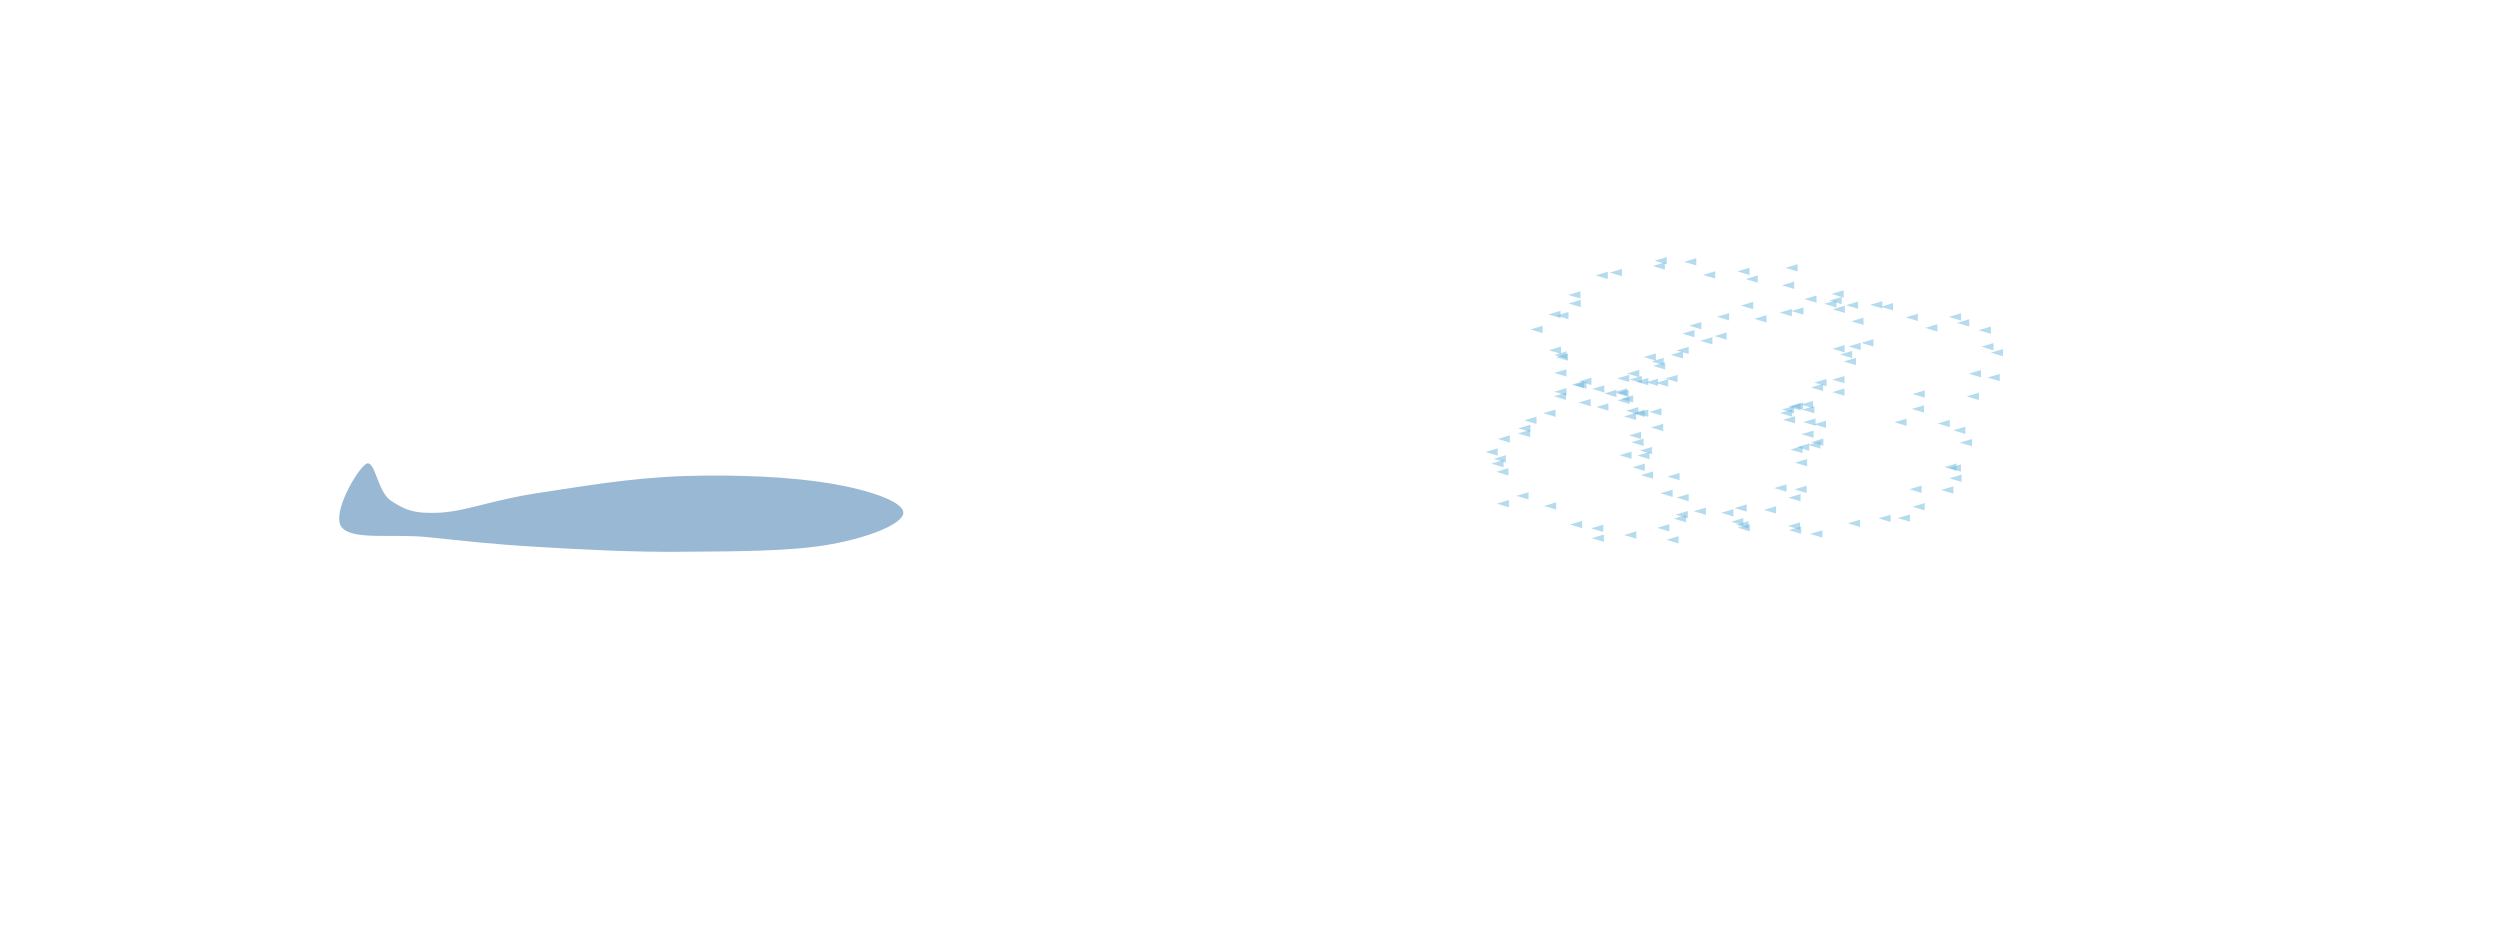
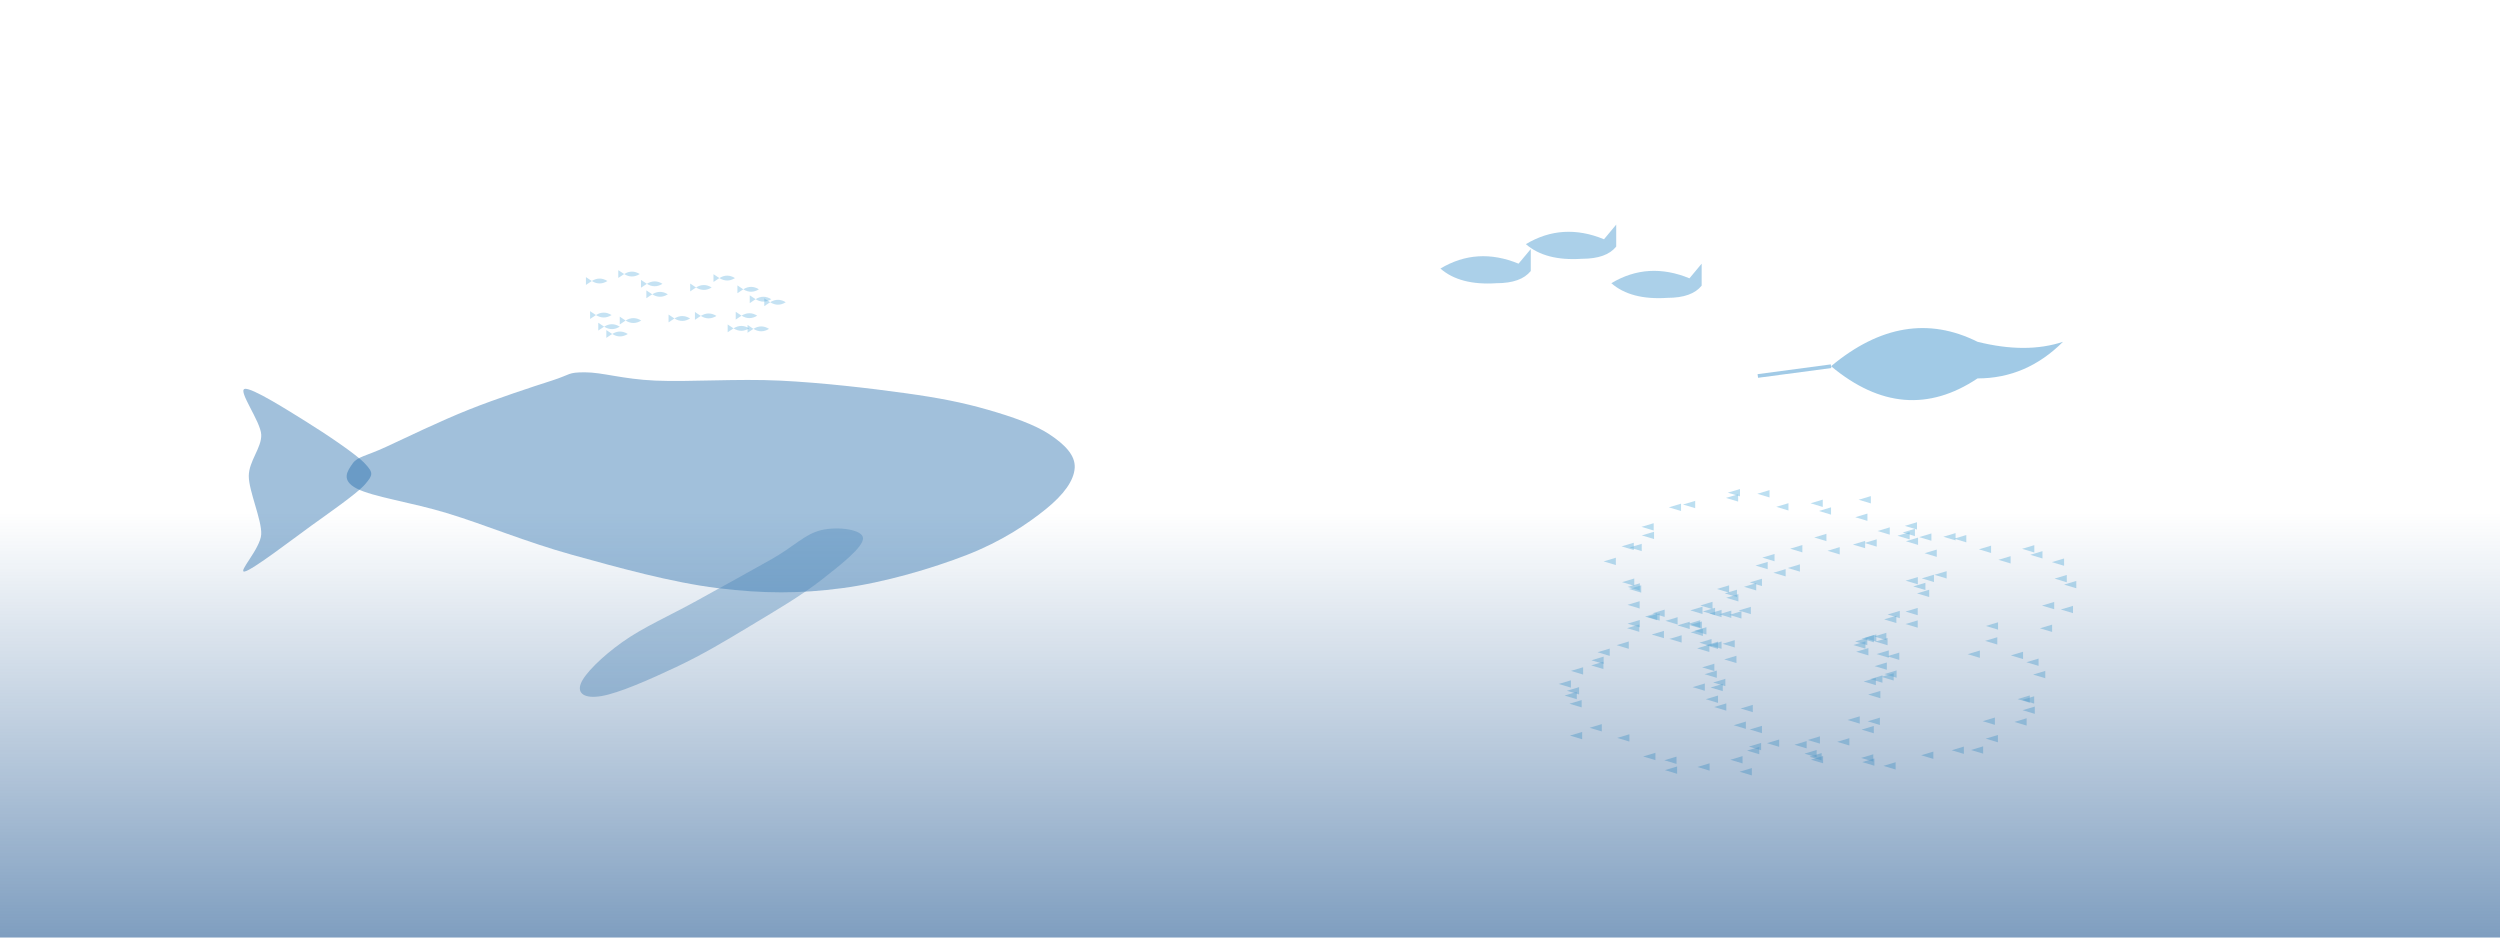
<svg xmlns="http://www.w3.org/2000/svg" class="ponor layer" viewBox="0 0 2048 768" preserveAspectRatio="xMidYMax slice" data-layer="far" role="img" aria-label="Širé moře — daleko">
-   <defs />
-   <path d="M1566.8 322.8l10 -3l0 6z" fill="#6bb7e0" opacity=".5" />
-   <path d="M1551.9 345.9l10 -3l0 6z" fill="#6bb7e0" opacity=".5" />
-   <path d="M1566.2 335l10 -3l0 6z" fill="#6bb7e0" opacity=".5" />
-   <path d="M1587.3 346.9l10 -3l0 6z" fill="#6bb7e0" opacity=".5" />
-   <path d="M1600 352.5l10 -3l0 6z" fill="#6bb7e0" opacity=".5" />
-   <path d="M1605.5 362.6l10 -3l0 6z" fill="#6bb7e0" opacity=".5" />
-   <path d="M1596.4 383.4l10 -3l0 6z" fill="#6bb7e0" opacity=".5" />
-   <path d="M1596.9 391.8l10 -3l0 6z" fill="#6bb7e0" opacity=".5" />
-   <path d="M1592.8 382.7l10 -3l0 6z" fill="#6bb7e0" opacity=".5" />
-   <path d="M1590.2 401.4l10 -3l0 6z" fill="#6bb7e0" opacity=".5" />
-   <path d="M1564.2 400.8l10 -3l0 6z" fill="#6bb7e0" opacity=".5" />
-   <path d="M1566.7 415.1l10 -3l0 6z" fill="#6bb7e0" opacity=".5" />
-   <path d="M1554.6 424.4l10 -3l0 6z" fill="#6bb7e0" opacity=".5" />
-   <path d="M1538.8 424.6l10 -3l0 6z" fill="#6bb7e0" opacity=".5" />
-   <path d="M1513.8 428.7l10 -3l0 6z" fill="#6bb7e0" opacity=".5" />
-   <path d="M1482.9 437.4l10 -3l0 6z" fill="#6bb7e0" opacity=".5" />
-   <path d="M1465.5 434.3l10 -3l0 6z" fill="#6bb7e0" opacity=".5" />
-   <path d="M1464.6 430.9l10 -3l0 6z" fill="#6bb7e0" opacity=".5" />
-   <path d="M1423.5 432.3l10 -3l0 6z" fill="#6bb7e0" opacity=".5" />
-   <path d="M1420.9 416.2l10 -3l0 6z" fill="#6bb7e0" opacity=".5" />
-   <path d="M1387.5 418.8l10 -3l0 6z" fill="#6bb7e0" opacity=".5" />
-   <path d="M1372.7 421.6l10 -3l0 6z" fill="#6bb7e0" opacity=".5" />
-   <path d="M1373.4 407.6l10 -3l0 6z" fill="#6bb7e0" opacity=".5" />
-   <path d="M1360.2 404.1l10 -3l0 6z" fill="#6bb7e0" opacity=".5" />
-   <path d="M1365.9 390.4l10 -3l0 6z" fill="#6bb7e0" opacity=".5" />
-   <path d="M1344.2 389.2l10 -3l0 6z" fill="#6bb7e0" opacity=".5" />
-   <path d="M1337.4 382.8l10 -3l0 6z" fill="#6bb7e0" opacity=".5" />
-   <path d="M1341.3 373.2l10 -3l0 6z" fill="#6bb7e0" opacity=".5" />
-   <path d="M1343.4 369.1l10 -3l0 6z" fill="#6bb7e0" opacity=".5" />
-   <path d="M1326.6 372.9l10 -3l0 6z" fill="#6bb7e0" opacity=".5" />
-   <path d="M1334.4 356.7l10 -3l0 6z" fill="#6bb7e0" opacity=".5" />
-   <path d="M1336.4 362.3l10 -3l0 6z" fill="#6bb7e0" opacity=".5" />
-   <path d="M1352.5 350.2l10 -3l0 6z" fill="#6bb7e0" opacity=".5" />
-   <path d="M1337.4 338.6l10 -3l0 6z" fill="#6bb7e0" opacity=".5" />
-   <path d="M1351.1 337.4l10 -3l0 6z" fill="#6bb7e0" opacity=".5" />
-   <path d="M1340.3 338.5l10 -3l0 6z" fill="#6bb7e0" opacity=".5" />
-   <path d="M1332.1 336.5l10 -3l0 6z" fill="#6bb7e0" opacity=".5" />
-   <path d="M1325 328l10 -3l0 6z" fill="#6bb7e0" opacity=".5" />
-   <path d="M1330.3 341.1l10 -3l0 6z" fill="#6bb7e0" opacity=".5" />
-   <path d="M1327.9 326.8l10 -3l0 6z" fill="#6bb7e0" opacity=".5" />
-   <path d="M1322.8 321.1l10 -3l0 6z" fill="#6bb7e0" opacity=".5" />
-   <path d="M1307.6 333.4l10 -3l0 6z" fill="#6bb7e0" opacity=".5" />
-   <path d="M1314.2 322.3l10 -3l0 6z" fill="#6bb7e0" opacity=".5" />
-   <path d="M1304.3 318.6l10 -3l0 6z" fill="#6bb7e0" opacity=".5" />
-   <path d="M1287.6 315.1l10 -3l0 6z" fill="#6bb7e0" opacity=".5" />
-   <path d="M1293.7 312.4l10 -3l0 6z" fill="#6bb7e0" opacity=".5" />
-   <path d="M1273.2 305.5l10 -3l0 6z" fill="#6bb7e0" opacity=".5" />
-   <path d="M1273.4 290.8l10 -3l0 6z" fill="#6bb7e0" opacity=".5" />
-   <path d="M1274.5 292.5l10 -3l0 6z" fill="#6bb7e0" opacity=".5" />
-   <path d="M1268.8 286.9l10 -3l0 6z" fill="#6bb7e0" opacity=".5" />
-   <path d="M1253.7 269.9l10 -3l0 6z" fill="#6bb7e0" opacity=".5" />
-   <path d="M1274.9 258.5l10 -3l0 6z" fill="#6bb7e0" opacity=".5" />
-   <path d="M1268.4 257.6l10 -3l0 6z" fill="#6bb7e0" opacity=".5" />
-   <path d="M1284.7 241.6l10 -3l0 6z" fill="#6bb7e0" opacity=".5" />
-   <path d="M1285 248.6l10 -3l0 6z" fill="#6bb7e0" opacity=".5" />
-   <path d="M1307.1 225.6l10 -3l0 6z" fill="#6bb7e0" opacity=".5" />
-   <path d="M1318.7 223.3l10 -3l0 6z" fill="#6bb7e0" opacity=".5" />
-   <path d="M1353.9 217.9l10 -3l0 6z" fill="#6bb7e0" opacity=".5" />
-   <path d="M1355.4 213.6l10 -3l0 6z" fill="#6bb7e0" opacity=".5" />
-   <path d="M1379.6 214.5l10 -3l0 6z" fill="#6bb7e0" opacity=".5" />
-   <path d="M1395.1 225.2l10 -3l0 6z" fill="#6bb7e0" opacity=".5" />
-   <path d="M1430 228.6l10 -3l0 6z" fill="#6bb7e0" opacity=".5" />
-   <path d="M1423.2 222.3l10 -3l0 6z" fill="#6bb7e0" opacity=".5" />
-   <path d="M1462.6 219.4l10 -3l0 6z" fill="#6bb7e0" opacity=".5" />
-   <path d="M1459.8 233.7l10 -3l0 6z" fill="#6bb7e0" opacity=".5" />
-   <path d="M1478.1 245l10 -3l0 6z" fill="#6bb7e0" opacity=".5" />
-   <path d="M1498.7 246.2l10 -3l0 6z" fill="#6bb7e0" opacity=".5" />
-   <path d="M1494.4 248.9l10 -3l0 6z" fill="#6bb7e0" opacity=".5" />
-   <path d="M1501.3 253.4l10 -3l0 6z" fill="#6bb7e0" opacity=".5" />
-   <path d="M1516.6 263.2l10 -3l0 6z" fill="#6bb7e0" opacity=".5" />
-   <path d="M1524.7 280.9l10 -3l0 6z" fill="#6bb7e0" opacity=".5" />
-   <path d="M1501.1 285.7l10 -3l0 6z" fill="#6bb7e0" opacity=".5" />
-   <path d="M1514.3 283.8l10 -3l0 6z" fill="#6bb7e0" opacity=".5" />
-   <path d="M1507.3 290.4l10 -3l0 6z" fill="#6bb7e0" opacity=".5" />
-   <path d="M1510.4 296.1l10 -3l0 6z" fill="#6bb7e0" opacity=".5" />
-   <path d="M1501 321.2l10 -3l0 6z" fill="#6bb7e0" opacity=".5" />
-   <path d="M1501 311l10 -3l0 6z" fill="#6bb7e0" opacity=".5" />
-   <path d="M1486.3 313.4l10 -3l0 6z" fill="#6bb7e0" opacity=".5" />
-   <path d="M1475.3 331.4l10 -3l0 6z" fill="#6bb7e0" opacity=".5" />
-   <path d="M1483.5 317.4l10 -3l0 6z" fill="#6bb7e0" opacity=".5" />
-   <path d="M1467.1 332.7l10 -3l0 6z" fill="#6bb7e0" opacity=".5" />
-   <path d="M1458.2 338.4l10 -3l0 6z" fill="#6bb7e0" opacity=".5" />
-   <path d="M1476.3 335.6l10 -3l0 6z" fill="#6bb7e0" opacity=".5" />
-   <path d="M1460.6 343.9l10 -3l0 6z" fill="#6bb7e0" opacity=".5" />
-   <path d="M1465.1 333.2l10 -3l0 6z" fill="#6bb7e0" opacity=".5" />
-   <path d="M1459.7 335.5l10 -3l0 6z" fill="#6bb7e0" opacity=".5" />
-   <path d="M1477.3 345.8l10 -3l0 6z" fill="#6bb7e0" opacity=".5" />
-   <path d="M1475.7 355.7l10 -3l0 6z" fill="#6bb7e0" opacity=".5" />
-   <path d="M1485.9 347.6l10 -3l0 6z" fill="#6bb7e0" opacity=".5" />
-   <path d="M1472.1 366.3l10 -3l0 6z" fill="#6bb7e0" opacity=".5" />
-   <path d="M1483.7 362.2l10 -3l0 6z" fill="#6bb7e0" opacity=".5" />
-   <path d="M1481.3 364.5l10 -3l0 6z" fill="#6bb7e0" opacity=".5" />
-   <path d="M1466.7 368.3l10 -3l0 6z" fill="#6bb7e0" opacity=".5" />
-   <path d="M1470.4 379l10 -3l0 6z" fill="#6bb7e0" opacity=".5" />
-   <path d="M1470 400.9l10 -3l0 6z" fill="#6bb7e0" opacity=".5" />
-   <path d="M1453.5 399.8l10 -3l0 6z" fill="#6bb7e0" opacity=".5" />
-   <path d="M1465 407.7l10 -3l0 6z" fill="#6bb7e0" opacity=".5" />
-   <path d="M1445 417.7l10 -3l0 6z" fill="#6bb7e0" opacity=".5" />
-   <path d="M1418.2 427.4l10 -3l0 6z" fill="#6bb7e0" opacity=".5" />
-   <path d="M1422.3 429.9l10 -3l0 6z" fill="#6bb7e0" opacity=".5" />
-   <path d="M1410 420.1l10 -3l0 6z" fill="#6bb7e0" opacity=".5" />
-   <path d="M1371.2 424.9l10 -3l0 6z" fill="#6bb7e0" opacity=".5" />
-   <path d="M1365.1 442.2l10 -3l0 6z" fill="#6bb7e0" opacity=".5" />
-   <path d="M1357.5 432.4l10 -3l0 6z" fill="#6bb7e0" opacity=".5" />
-   <path d="M1330.5 438.3l10 -3l0 6z" fill="#6bb7e0" opacity=".5" />
-   <path d="M1303.9 440.9l10 -3l0 6z" fill="#6bb7e0" opacity=".5" />
-   <path d="M1303.4 432.8l10 -3l0 6z" fill="#6bb7e0" opacity=".5" />
-   <path d="M1286.1 429.7l10 -3l0 6z" fill="#6bb7e0" opacity=".5" />
-   <path d="M1264.8 414.5l10 -3l0 6z" fill="#6bb7e0" opacity=".5" />
-   <path d="M1242.2 406.2l10 -3l0 6z" fill="#6bb7e0" opacity=".5" />
-   <path d="M1226.1 412.6l10 -3l0 6z" fill="#6bb7e0" opacity=".5" />
-   <path d="M1225.7 386.5l10 -3l0 6z" fill="#6bb7e0" opacity=".5" />
-   <path d="M1221.7 379.8l10 -3l0 6z" fill="#6bb7e0" opacity=".5" />
-   <path d="M1223.6 375.9l10 -3l0 6z" fill="#6bb7e0" opacity=".5" />
-   <path d="M1216.9 370.3l10 -3l0 6z" fill="#6bb7e0" opacity=".5" />
-   <path d="M1226.9 359.6l10 -3l0 6z" fill="#6bb7e0" opacity=".5" />
-   <path d="M1243.7 350.9l10 -3l0 6z" fill="#6bb7e0" opacity=".5" />
-   <path d="M1243.5 355.1l10 -3l0 6z" fill="#6bb7e0" opacity=".5" />
-   <path d="M1264.3 338.5l10 -3l0 6z" fill="#6bb7e0" opacity=".5" />
-   <path d="M1248.7 344.3l10 -3l0 6z" fill="#6bb7e0" opacity=".5" />
-   <path d="M1272.9 324.6l10 -3l0 6z" fill="#6bb7e0" opacity=".5" />
-   <path d="M1273.3 320.9l10 -3l0 6z" fill="#6bb7e0" opacity=".5" />
-   <path d="M1289.6 315.4l10 -3l0 6z" fill="#6bb7e0" opacity=".5" />
-   <path d="M1293.1 329.8l10 -3l0 6z" fill="#6bb7e0" opacity=".5" />
-   <path d="M1324.7 310l10 -3l0 6z" fill="#6bb7e0" opacity=".5" />
-   <path d="M1324.2 322.1l10 -3l0 6z" fill="#6bb7e0" opacity=".5" />
-   <path d="M1332.9 306l10 -3l0 6z" fill="#6bb7e0" opacity=".5" />
-   <path d="M1335 310.9l10 -3l0 6z" fill="#6bb7e0" opacity=".5" />
-   <path d="M1356.6 313.7l10 -3l0 6z" fill="#6bb7e0" opacity=".5" />
-   <path d="M1348.3 313.2l10 -3l0 6z" fill="#6bb7e0" opacity=".5" />
-   <path d="M1340.3 312.6l10 -3l0 6z" fill="#6bb7e0" opacity=".5" />
-   <path d="M1364.3 310.1l10 -3l0 6z" fill="#6bb7e0" opacity=".5" />
-   <path d="M1354.1 299.7l10 -3l0 6z" fill="#6bb7e0" opacity=".5" />
-   <path d="M1346.5 292.5l10 -3l0 6z" fill="#6bb7e0" opacity=".5" />
-   <path d="M1352.9 296.1l10 -3l0 6z" fill="#6bb7e0" opacity=".5" />
-   <path d="M1373.4 287.1l10 -3l0 6z" fill="#6bb7e0" opacity=".5" />
-   <path d="M1368.7 290.7l10 -3l0 6z" fill="#6bb7e0" opacity=".5" />
-   <path d="M1378.1 273.3l10 -3l0 6z" fill="#6bb7e0" opacity=".5" />
-   <path d="M1392.8 279.2l10 -3l0 6z" fill="#6bb7e0" opacity=".5" />
-   <path d="M1383.7 266.8l10 -3l0 6z" fill="#6bb7e0" opacity=".5" />
-   <path d="M1404.5 275.3l10 -3l0 6z" fill="#6bb7e0" opacity=".5" />
-   <path d="M1406.5 259.5l10 -3l0 6z" fill="#6bb7e0" opacity=".5" />
-   <path d="M1426.2 250.3l10 -3l0 6z" fill="#6bb7e0" opacity=".5" />
-   <path d="M1437.1 261.2l10 -3l0 6z" fill="#6bb7e0" opacity=".5" />
-   <path d="M1457.9 256.1l10 -3l0 6z" fill="#6bb7e0" opacity=".5" />
-   <path d="M1467.4 254.8l10 -3l0 6z" fill="#6bb7e0" opacity=".5" />
-   <path d="M1500.4 240.8l10 -3l0 6z" fill="#6bb7e0" opacity=".5" />
-   <path d="M1512.2 250l10 -3l0 6z" fill="#6bb7e0" opacity=".5" />
-   <path d="M1532 249.7l10 -3l0 6z" fill="#6bb7e0" opacity=".5" />
-   <path d="M1540.8 251.3l10 -3l0 6z" fill="#6bb7e0" opacity=".5" />
-   <path d="M1561.1 260l10 -3l0 6z" fill="#6bb7e0" opacity=".5" />
-   <path d="M1577.1 268.6l10 -3l0 6z" fill="#6bb7e0" opacity=".5" />
-   <path d="M1596.5 259.6l10 -3l0 6z" fill="#6bb7e0" opacity=".5" />
-   <path d="M1603.2 264.5l10 -3l0 6z" fill="#6bb7e0" opacity=".5" />
-   <path d="M1620.9 270.5l10 -3l0 6z" fill="#6bb7e0" opacity=".5" />
-   <path d="M1623.1 284l10 -3l0 6z" fill="#6bb7e0" opacity=".5" />
-   <path d="M1630.9 288.9l10 -3l0 6z" fill="#6bb7e0" opacity=".5" />
-   <path d="M1628.2 309.3l10 -3l0 6z" fill="#6bb7e0" opacity=".5" />
-   <path d="M1612.8 306.1l10 -3l0 6z" fill="#6bb7e0" opacity=".5" />
-   <path d="M1611.1 324.7l10 -3l0 6z" fill="#6bb7e0" opacity=".5" />
-   <path d="M300 420C300 411 327.6 401.4 360 396C392.4 390.6 436.8 388.6 480 390C523.2 391.4 564 398.6 600 404C636 409.4 658.4 418.9 680 420C701.6 421.1 709.2 417.2 720 410C730.8 402.8 732.8 376 740 380C747.2 384 769 421.2 760 432C751 442.8 718.8 437.1 690 440C661.2 442.9 637.8 445.8 600 448C562.2 450.2 523.2 452.4 480 452C436.8 451.6 392.4 451.8 360 446C327.6 440.2 300 429 300 420Z" fill="#1b61a0" opacity=".45" transform="translate(0 0) scale(-1 1) translate(-1040 0)" />
+   <defs>
+     <radialGradient id="sirefar-lp1" cx="50%" cy="50%" r="50%">
+       <stop offset="0" stop-color="#ffffff" stop-opacity="0.3" />
+       <stop offset="1" stop-color="#ffffff" stop-opacity="0" />
+     </radialGradient>
+     <radialGradient id="sirefar-lp2" cx="50%" cy="50%" r="50%">
+       <stop offset="0" stop-color="#ffffff" stop-opacity="0.18" />
+       <stop offset="1" stop-color="#ffffff" stop-opacity="0" />
+     </radialGradient>
+     <radialGradient id="sirefar-lp3" cx="50%" cy="50%" r="50%">
+       <stop offset="0" stop-color="#ffffff" stop-opacity="0.18" />
+       <stop offset="1" stop-color="#ffffff" stop-opacity="0" />
+     </radialGradient>
+     <radialGradient id="sirefar-lp4" cx="50%" cy="50%" r="50%">
+       <stop offset="0" stop-color="#ffffff" stop-opacity="0.1" />
+       <stop offset="1" stop-color="#ffffff" stop-opacity="0" />
+     </radialGradient>
+     <radialGradient id="sirefar-lp5" cx="50%" cy="50%" r="50%">
+       <stop offset="0" stop-color="#ffffff" stop-opacity="0.1" />
+       <stop offset="1" stop-color="#ffffff" stop-opacity="0" />
+     </radialGradient>
+     <linearGradient id="sirefar-dp6" gradientUnits="userSpaceOnUse" x1="0" y1="420" x2="0" y2="768">
+       <stop offset="0" stop-color="#164f8c" stop-opacity="0" />
+       <stop offset="1" stop-color="#164f8c" stop-opacity="0.55" />
+     </linearGradient>
+   </defs>
+   <ellipse cx="1024" cy="0" rx="1000" ry="300" fill="url(#sirefar-lp1)" />
+   <ellipse cx="300" cy="40" rx="420" ry="160" fill="url(#sirefar-lp2)" />
+   <ellipse cx="2348" cy="40" rx="420" ry="160" fill="url(#sirefar-lp2)" />
+   <ellipse cx="1760" cy="60" rx="420" ry="160" fill="url(#sirefar-lp3)" />
+   <ellipse cx="-288" cy="60" rx="420" ry="160" fill="url(#sirefar-lp3)" />
+   <ellipse cx="420" cy="300" rx="300" ry="120" fill="url(#sirefar-lp4)" />
+   <ellipse cx="1640" cy="330" rx="320" ry="120" fill="url(#sirefar-lp5)" />
+   <path d="M880.4 383.2C881 372.8 872.1 364.1 860 356C847.9 347.9 829.2 341.4 809 335.6C788.8 329.8 769.9 326 741 322C712.1 318 673.7 313.5 639 311.8C604.3 310.1 564.2 313 537 311.8C509.8 310.6 493.6 305 479.2 305C464.8 305 468.2 306.6 452 311.8C435.8 317 407.1 326.4 384 335.6C360.9 344.8 332.2 358.7 316 366.2C299.8 373.7 292.8 374 288.8 379.8C284.8 385.6 278.9 393.3 292.2 400.2C305.5 407.1 336.9 411.4 367 420.6C397.1 429.8 431.4 444.2 469 454.6C506.6 465 550.4 477.2 588 481.8C625.6 486.4 655.3 486.4 690 481.8C724.7 477.2 763.7 465.6 792 454.6C820.3 443.6 841.6 429.3 856.6 417.2C871.6 405.1 879.8 393.6 880.4 383.2Z" fill="#1e68a9" opacity=".42" />
+   <path d="M299 379.8C291.9 372.1 266.2 355 251.4 345.8C236.6 336.6 206 317.1 200.4 318.6C194.8 320.1 213.5 345.3 214 356C214.5 366.7 203.8 377.8 203.8 390C203.8 402.2 214.5 425.9 214 437.6C213.5 449.3 194.3 469.2 200.4 468.2C206.5 467.2 240 441.5 254.8 430.8C269.6 420.1 292.4 404.4 299 396.8C305.6 389.1 306.1 387.4 299 379.8Z" fill="#1e68a9" opacity=".42" />
+   <path d="M707 441C707 448.3 689.5 462.1 673 475C656.5 487.9 636.6 499.5 615.2 512.4C593.8 525.3 576 536 554 546.4C532 556.8 506.9 567.8 492.8 570.2C478.7 572.6 472.7 568 475.8 560C478.9 552 492.7 538.2 509.8 526C526.9 513.8 549 504.2 571 492C593 479.8 613.8 468.4 632.2 458C650.6 447.6 659.5 437.3 673 434.2C686.5 431.1 707 433.7 707 441Z" fill="#568ebe" opacity=".42" />
+   <path d="M1500 300q60 -50 120 -20q40 10 70 0q-30 30 -70 30q-60 40 -120 -10z" fill="#2e8ac7" opacity=".45" />
+   <path d="M1500 300l-60 8" stroke="#2e8ac7" stroke-width="3" opacity=".45" />
+   <path d="M1180 220q30 -18 64 -4l10 -12l0 18q-8 10 -28 10q-30 2 -46 -12z" fill="#2e8ac7" opacity=".4" />
+   <path d="M1250 200q30 -18 64 -4l10 -12l0 18q-8 10 -28 10q-30 2 -46 -12z" fill="#2e8ac7" opacity=".4" />
+   <path d="M1320 232q30 -18 64 -4l10 -12l0 18q-8 10 -28 10q-30 2 -46 -12z" fill="#2e8ac7" opacity=".4" />
+   <path d="M1626.8 512.8l10 -3l0 6z" fill="#6bb7e0" opacity=".45" />
+   <path d="M1611.9 535.9l10 -3l0 6z" fill="#6bb7e0" opacity=".45" />
+   <path d="M1626.2 525l10 -3l0 6z" fill="#6bb7e0" opacity=".45" />
+   <path d="M1647.3 536.9l10 -3l0 6z" fill="#6bb7e0" opacity=".45" />
+   <path d="M1660 542.5l10 -3l0 6z" fill="#6bb7e0" opacity=".45" />
+   <path d="M1665.5 552.6l10 -3l0 6z" fill="#6bb7e0" opacity=".45" />
+   <path d="M1656.4 573.4l10 -3l0 6z" fill="#6bb7e0" opacity=".45" />
+   <path d="M1656.9 581.8l10 -3l0 6z" fill="#6bb7e0" opacity=".45" />
+   <path d="M1652.8 572.7l10 -3l0 6z" fill="#6bb7e0" opacity=".45" />
+   <path d="M1650.2 591.4l10 -3l0 6z" fill="#6bb7e0" opacity=".45" />
+   <path d="M1624.2 590.8l10 -3l0 6z" fill="#6bb7e0" opacity=".45" />
+   <path d="M1626.7 605.1l10 -3l0 6z" fill="#6bb7e0" opacity=".45" />
+   <path d="M1614.6 614.4l10 -3l0 6z" fill="#6bb7e0" opacity=".45" />
+   <path d="M1598.8 614.6l10 -3l0 6z" fill="#6bb7e0" opacity=".45" />
+   <path d="M1573.8 618.7l10 -3l0 6z" fill="#6bb7e0" opacity=".45" />
+   <path d="M1542.9 627.4l10 -3l0 6z" fill="#6bb7e0" opacity=".45" />
+   <path d="M1525.5 624.3l10 -3l0 6z" fill="#6bb7e0" opacity=".45" />
+   <path d="M1524.6 620.9l10 -3l0 6z" fill="#6bb7e0" opacity=".45" />
+   <path d="M1483.5 622.3l10 -3l0 6z" fill="#6bb7e0" opacity=".45" />
+   <path d="M1480.9 606.2l10 -3l0 6z" fill="#6bb7e0" opacity=".45" />
+   <path d="M1447.5 608.8l10 -3l0 6z" fill="#6bb7e0" opacity=".45" />
+   <path d="M1432.7 611.6l10 -3l0 6z" fill="#6bb7e0" opacity=".45" />
+   <path d="M1433.4 597.6l10 -3l0 6z" fill="#6bb7e0" opacity=".45" />
+   <path d="M1420.2 594.1l10 -3l0 6z" fill="#6bb7e0" opacity=".45" />
+   <path d="M1425.9 580.4l10 -3l0 6z" fill="#6bb7e0" opacity=".45" />
+   <path d="M1404.2 579.2l10 -3l0 6z" fill="#6bb7e0" opacity=".45" />
+   <path d="M1397.4 572.8l10 -3l0 6z" fill="#6bb7e0" opacity=".45" />
+   <path d="M1401.3 563.2l10 -3l0 6z" fill="#6bb7e0" opacity=".45" />
+   <path d="M1403.4 559.1l10 -3l0 6z" fill="#6bb7e0" opacity=".45" />
+   <path d="M1386.6 562.9l10 -3l0 6z" fill="#6bb7e0" opacity=".45" />
+   <path d="M1394.4 546.7l10 -3l0 6z" fill="#6bb7e0" opacity=".45" />
+   <path d="M1396.4 552.3l10 -3l0 6z" fill="#6bb7e0" opacity=".45" />
+   <path d="M1412.5 540.2l10 -3l0 6z" fill="#6bb7e0" opacity=".45" />
+   <path d="M1397.4 528.6l10 -3l0 6z" fill="#6bb7e0" opacity=".45" />
+   <path d="M1411.1 527.4l10 -3l0 6z" fill="#6bb7e0" opacity=".45" />
+   <path d="M1400.3 528.5l10 -3l0 6z" fill="#6bb7e0" opacity=".45" />
+   <path d="M1392.1 526.5l10 -3l0 6z" fill="#6bb7e0" opacity=".45" />
+   <path d="M1385 518l10 -3l0 6z" fill="#6bb7e0" opacity=".45" />
+   <path d="M1390.3 531.1l10 -3l0 6z" fill="#6bb7e0" opacity=".45" />
+   <path d="M1387.9 516.8l10 -3l0 6z" fill="#6bb7e0" opacity=".45" />
+   <path d="M1382.8 511.1l10 -3l0 6z" fill="#6bb7e0" opacity=".45" />
+   <path d="M1367.6 523.4l10 -3l0 6z" fill="#6bb7e0" opacity=".45" />
+   <path d="M1374.2 512.3l10 -3l0 6z" fill="#6bb7e0" opacity=".45" />
+   <path d="M1364.3 508.6l10 -3l0 6z" fill="#6bb7e0" opacity=".45" />
+   <path d="M1347.6 505.1l10 -3l0 6z" fill="#6bb7e0" opacity=".45" />
+   <path d="M1353.7 502.4l10 -3l0 6z" fill="#6bb7e0" opacity=".45" />
+   <path d="M1333.2 495.5l10 -3l0 6z" fill="#6bb7e0" opacity=".45" />
+   <path d="M1333.4 480.8l10 -3l0 6z" fill="#6bb7e0" opacity=".45" />
+   <path d="M1334.5 482.5l10 -3l0 6z" fill="#6bb7e0" opacity=".45" />
+   <path d="M1328.8 476.9l10 -3l0 6z" fill="#6bb7e0" opacity=".45" />
+   <path d="M1313.7 459.9l10 -3l0 6z" fill="#6bb7e0" opacity=".45" />
+   <path d="M1334.9 448.5l10 -3l0 6z" fill="#6bb7e0" opacity=".45" />
+   <path d="M1328.4 447.6l10 -3l0 6z" fill="#6bb7e0" opacity=".45" />
+   <path d="M1344.7 431.6l10 -3l0 6z" fill="#6bb7e0" opacity=".45" />
+   <path d="M1345 438.6l10 -3l0 6z" fill="#6bb7e0" opacity=".45" />
+   <path d="M1367.1 415.6l10 -3l0 6z" fill="#6bb7e0" opacity=".45" />
+   <path d="M1378.7 413.3l10 -3l0 6z" fill="#6bb7e0" opacity=".45" />
+   <path d="M1413.9 407.9l10 -3l0 6z" fill="#6bb7e0" opacity=".45" />
+   <path d="M1415.4 403.6l10 -3l0 6z" fill="#6bb7e0" opacity=".45" />
+   <path d="M1439.6 404.5l10 -3l0 6z" fill="#6bb7e0" opacity=".45" />
+   <path d="M1455.1 415.2l10 -3l0 6z" fill="#6bb7e0" opacity=".45" />
+   <path d="M1490 418.6l10 -3l0 6z" fill="#6bb7e0" opacity=".45" />
+   <path d="M1483.2 412.3l10 -3l0 6z" fill="#6bb7e0" opacity=".45" />
+   <path d="M1522.6 409.4l10 -3l0 6z" fill="#6bb7e0" opacity=".45" />
+   <path d="M1519.8 423.7l10 -3l0 6z" fill="#6bb7e0" opacity=".45" />
+   <path d="M1538.1 435l10 -3l0 6z" fill="#6bb7e0" opacity=".45" />
+   <path d="M1558.7 436.2l10 -3l0 6z" fill="#6bb7e0" opacity=".45" />
+   <path d="M1554.4 438.9l10 -3l0 6z" fill="#6bb7e0" opacity=".45" />
+   <path d="M1561.3 443.4l10 -3l0 6z" fill="#6bb7e0" opacity=".45" />
+   <path d="M1576.6 453.2l10 -3l0 6z" fill="#6bb7e0" opacity=".45" />
+   <path d="M1584.7 470.9l10 -3l0 6z" fill="#6bb7e0" opacity=".45" />
+   <path d="M1561.1 475.7l10 -3l0 6z" fill="#6bb7e0" opacity=".45" />
+   <path d="M1574.3 473.8l10 -3l0 6z" fill="#6bb7e0" opacity=".45" />
+   <path d="M1567.3 480.4l10 -3l0 6z" fill="#6bb7e0" opacity=".45" />
+   <path d="M1570.4 486.1l10 -3l0 6z" fill="#6bb7e0" opacity=".45" />
+   <path d="M1561 511.2l10 -3l0 6z" fill="#6bb7e0" opacity=".45" />
+   <path d="M1561 501l10 -3l0 6z" fill="#6bb7e0" opacity=".45" />
+   <path d="M1546.3 503.4l10 -3l0 6z" fill="#6bb7e0" opacity=".45" />
+   <path d="M1535.3 521.4l10 -3l0 6z" fill="#6bb7e0" opacity=".45" />
+   <path d="M1543.5 507.4l10 -3l0 6z" fill="#6bb7e0" opacity=".45" />
+   <path d="M1527.1 522.7l10 -3l0 6z" fill="#6bb7e0" opacity=".45" />
+   <path d="M1518.2 528.4l10 -3l0 6z" fill="#6bb7e0" opacity=".45" />
+   <path d="M1536.3 525.6l10 -3l0 6z" fill="#6bb7e0" opacity=".45" />
+   <path d="M1520.6 533.9l10 -3l0 6z" fill="#6bb7e0" opacity=".45" />
+   <path d="M1525.1 523.2l10 -3l0 6z" fill="#6bb7e0" opacity=".45" />
+   <path d="M1519.7 525.5l10 -3l0 6z" fill="#6bb7e0" opacity=".45" />
+   <path d="M1537.3 535.8l10 -3l0 6z" fill="#6bb7e0" opacity=".45" />
+   <path d="M1535.7 545.7l10 -3l0 6z" fill="#6bb7e0" opacity=".45" />
+   <path d="M1545.9 537.6l10 -3l0 6z" fill="#6bb7e0" opacity=".45" />
+   <path d="M1532.1 556.3l10 -3l0 6z" fill="#6bb7e0" opacity=".45" />
+   <path d="M1543.7 552.2l10 -3l0 6z" fill="#6bb7e0" opacity=".45" />
+   <path d="M1541.3 554.5l10 -3l0 6z" fill="#6bb7e0" opacity=".45" />
+   <path d="M1526.7 558.3l10 -3l0 6z" fill="#6bb7e0" opacity=".45" />
+   <path d="M1530.4 569l10 -3l0 6z" fill="#6bb7e0" opacity=".45" />
+   <path d="M1530 590.9l10 -3l0 6z" fill="#6bb7e0" opacity=".45" />
+   <path d="M1513.5 589.8l10 -3l0 6z" fill="#6bb7e0" opacity=".45" />
+   <path d="M1525 597.7l10 -3l0 6z" fill="#6bb7e0" opacity=".45" />
+   <path d="M1505 607.7l10 -3l0 6z" fill="#6bb7e0" opacity=".45" />
+   <path d="M1478.2 617.4l10 -3l0 6z" fill="#6bb7e0" opacity=".45" />
+   <path d="M1482.3 619.9l10 -3l0 6z" fill="#6bb7e0" opacity=".45" />
+   <path d="M1470 610.1l10 -3l0 6z" fill="#6bb7e0" opacity=".45" />
+   <path d="M1431.2 614.9l10 -3l0 6z" fill="#6bb7e0" opacity=".45" />
+   <path d="M1425.1 632.2l10 -3l0 6z" fill="#6bb7e0" opacity=".45" />
+   <path d="M1417.5 622.4l10 -3l0 6z" fill="#6bb7e0" opacity=".45" />
+   <path d="M1390.5 628.3l10 -3l0 6z" fill="#6bb7e0" opacity=".45" />
+   <path d="M1363.9 630.9l10 -3l0 6z" fill="#6bb7e0" opacity=".45" />
+   <path d="M1363.4 622.8l10 -3l0 6z" fill="#6bb7e0" opacity=".45" />
+   <path d="M1346.1 619.7l10 -3l0 6z" fill="#6bb7e0" opacity=".45" />
+   <path d="M1324.8 604.5l10 -3l0 6z" fill="#6bb7e0" opacity=".45" />
+   <path d="M1302.2 596.2l10 -3l0 6z" fill="#6bb7e0" opacity=".45" />
+   <path d="M1286.1 602.6l10 -3l0 6z" fill="#6bb7e0" opacity=".45" />
+   <path d="M1285.7 576.5l10 -3l0 6z" fill="#6bb7e0" opacity=".45" />
+   <path d="M1281.7 569.8l10 -3l0 6z" fill="#6bb7e0" opacity=".45" />
+   <path d="M1283.6 565.9l10 -3l0 6z" fill="#6bb7e0" opacity=".45" />
+   <path d="M1276.9 560.3l10 -3l0 6z" fill="#6bb7e0" opacity=".45" />
+   <path d="M1286.9 549.6l10 -3l0 6z" fill="#6bb7e0" opacity=".45" />
+   <path d="M1303.7 540.9l10 -3l0 6z" fill="#6bb7e0" opacity=".45" />
+   <path d="M1303.5 545.1l10 -3l0 6z" fill="#6bb7e0" opacity=".45" />
+   <path d="M1324.3 528.5l10 -3l0 6z" fill="#6bb7e0" opacity=".45" />
+   <path d="M1308.7 534.3l10 -3l0 6z" fill="#6bb7e0" opacity=".45" />
+   <path d="M1332.9 514.6l10 -3l0 6z" fill="#6bb7e0" opacity=".45" />
+   <path d="M1333.3 510.9l10 -3l0 6z" fill="#6bb7e0" opacity=".45" />
+   <path d="M1349.6 505.4l10 -3l0 6z" fill="#6bb7e0" opacity=".45" />
+   <path d="M1353.1 519.8l10 -3l0 6z" fill="#6bb7e0" opacity=".45" />
+   <path d="M1384.7 500l10 -3l0 6z" fill="#6bb7e0" opacity=".45" />
+   <path d="M1384.2 512.1l10 -3l0 6z" fill="#6bb7e0" opacity=".45" />
+   <path d="M1392.9 496l10 -3l0 6z" fill="#6bb7e0" opacity=".45" />
+   <path d="M1395 500.9l10 -3l0 6z" fill="#6bb7e0" opacity=".45" />
+   <path d="M1416.6 503.7l10 -3l0 6z" fill="#6bb7e0" opacity=".45" />
+   <path d="M1408.3 503.2l10 -3l0 6z" fill="#6bb7e0" opacity=".45" />
+   <path d="M1400.3 502.6l10 -3l0 6z" fill="#6bb7e0" opacity=".45" />
+   <path d="M1424.3 500.1l10 -3l0 6z" fill="#6bb7e0" opacity=".45" />
+   <path d="M1414.1 489.7l10 -3l0 6z" fill="#6bb7e0" opacity=".45" />
+   <path d="M1406.5 482.5l10 -3l0 6z" fill="#6bb7e0" opacity=".45" />
+   <path d="M1412.9 486.1l10 -3l0 6z" fill="#6bb7e0" opacity=".45" />
+   <path d="M1433.4 477.1l10 -3l0 6z" fill="#6bb7e0" opacity=".45" />
+   <path d="M1428.7 480.7l10 -3l0 6z" fill="#6bb7e0" opacity=".45" />
+   <path d="M1438.1 463.3l10 -3l0 6z" fill="#6bb7e0" opacity=".45" />
+   <path d="M1452.8 469.2l10 -3l0 6z" fill="#6bb7e0" opacity=".45" />
+   <path d="M1443.7 456.8l10 -3l0 6z" fill="#6bb7e0" opacity=".45" />
+   <path d="M1464.5 465.3l10 -3l0 6z" fill="#6bb7e0" opacity=".45" />
+   <path d="M1466.5 449.5l10 -3l0 6z" fill="#6bb7e0" opacity=".45" />
+   <path d="M1486.2 440.3l10 -3l0 6z" fill="#6bb7e0" opacity=".45" />
+   <path d="M1497.1 451.2l10 -3l0 6z" fill="#6bb7e0" opacity=".45" />
+   <path d="M1517.9 446.1l10 -3l0 6z" fill="#6bb7e0" opacity=".45" />
+   <path d="M1527.4 444.8l10 -3l0 6z" fill="#6bb7e0" opacity=".45" />
+   <path d="M1560.4 430.8l10 -3l0 6z" fill="#6bb7e0" opacity=".45" />
+   <path d="M1572.2 440l10 -3l0 6z" fill="#6bb7e0" opacity=".45" />
+   <path d="M1592 439.7l10 -3l0 6z" fill="#6bb7e0" opacity=".45" />
+   <path d="M1600.8 441.3l10 -3l0 6z" fill="#6bb7e0" opacity=".45" />
+   <path d="M1621.1 450l10 -3l0 6z" fill="#6bb7e0" opacity=".45" />
+   <path d="M1637.1 458.6l10 -3l0 6z" fill="#6bb7e0" opacity=".45" />
+   <path d="M1656.5 449.6l10 -3l0 6z" fill="#6bb7e0" opacity=".45" />
+   <path d="M1663.2 454.5l10 -3l0 6z" fill="#6bb7e0" opacity=".45" />
+   <path d="M1680.9 460.5l10 -3l0 6z" fill="#6bb7e0" opacity=".45" />
+   <path d="M1683.1 474l10 -3l0 6z" fill="#6bb7e0" opacity=".45" />
+   <path d="M1690.9 478.9l10 -3l0 6z" fill="#6bb7e0" opacity=".45" />
+   <path d="M1688.2 499.3l10 -3l0 6z" fill="#6bb7e0" opacity=".45" />
+   <path d="M1672.8 496.1l10 -3l0 6z" fill="#6bb7e0" opacity=".45" />
+   <path d="M1671.1 514.7l10 -3l0 6z" fill="#6bb7e0" opacity=".45" />
+   <path d="M630.9 247.6q6.4 -4 12.8 0q-6.4 4 -12.8 0zM630.9 247.6l-4.8 -3.2v6.4z" fill="#58addc" opacity="0.35" />
+   <path d="M617.2 269.4q6.4 -4 12.8 0q-6.4 4 -12.8 0zM617.2 269.4l-4.8 -3.2v6.4z" fill="#58addc" opacity="0.35" />
+   <path d="M600.9 269q6.4 -4 12.8 0q-6.4 4 -12.8 0zM600.9 269l-4.8 -3.2v6.4z" fill="#58addc" opacity="0.35" />
+   <path d="M607.5 258.6q6.4 -4 12.8 0q-6.4 4 -12.8 0zM607.5 258.6l-4.8 -3.2v6.4z" fill="#58addc" opacity="0.35" />
+   <path d="M574.1 258.8q6.4 -4 12.8 0q-6.4 4 -12.8 0zM574.1 258.8l-4.8 -3.2v6.4z" fill="#58addc" opacity="0.35" />
+   <path d="M534.3 241.1q6.4 -4 12.8 0q-6.4 4 -12.8 0zM534.3 241.1l-4.8 -3.2v6.4z" fill="#58addc" opacity="0.35" />
+   <path d="M529.9 232.5q6.4 -4 12.8 0q-6.4 4 -12.8 0zM529.9 232.5l-4.8 -3.2v6.4z" fill="#58addc" opacity="0.35" />
+   <path d="M511.3 224.5q6.4 -4 12.8 0q-6.4 4 -12.8 0zM511.3 224.5l-4.8 -3.2v6.4z" fill="#58addc" opacity="0.35" />
+   <path d="M484.8 230.2q6.4 -4 12.8 0q-6.4 4 -12.8 0zM484.8 230.2l-4.8 -3.2v6.4z" fill="#58addc" opacity="0.35" />
+   <path d="M488.2 258.1q6.4 -4 12.8 0q-6.4 4 -12.8 0zM488.2 258.1l-4.8 -3.2v6.4z" fill="#58addc" opacity="0.35" />
+   <path d="M494.9 267.6q6.4 -4 12.8 0q-6.4 4 -12.8 0zM494.9 267.6l-4.8 -3.2v6.4z" fill="#58addc" opacity="0.35" />
+   <path d="M501.5 273.6q6.4 -4 12.8 0q-6.4 4 -12.8 0zM501.5 273.6l-4.8 -3.2v6.4z" fill="#58addc" opacity="0.35" />
+   <path d="M512.5 262.6q6.4 -4 12.8 0q-6.4 4 -12.8 0zM512.5 262.6l-4.8 -3.2v6.4z" fill="#58addc" opacity="0.35" />
+   <path d="M552.5 260.9q6.4 -4 12.8 0q-6.4 4 -12.8 0zM552.5 260.9l-4.8 -3.2v6.4z" fill="#58addc" opacity="0.35" />
+   <path d="M570.2 235.5q6.4 -4 12.8 0q-6.4 4 -12.8 0zM570.2 235.5l-4.8 -3.2v6.4z" fill="#58addc" opacity="0.35" />
+   <path d="M589.3 227.8q6.4 -4 12.8 0q-6.4 4 -12.8 0zM589.3 227.8l-4.8 -3.2v6.4z" fill="#58addc" opacity="0.35" />
+   <path d="M608.9 237q6.4 -4 12.8 0q-6.4 4 -12.8 0zM608.9 237l-4.8 -3.2v6.4z" fill="#58addc" opacity="0.35" />
+   <path d="M619 245.1q6.4 -4 12.8 0q-6.4 4 -12.8 0zM619 245.1l-4.8 -3.2v6.4z" fill="#58addc" opacity="0.35" />
+   <rect x="0" y="420" width="2048" height="348" fill="url(#sirefar-dp6)" />
</svg>
